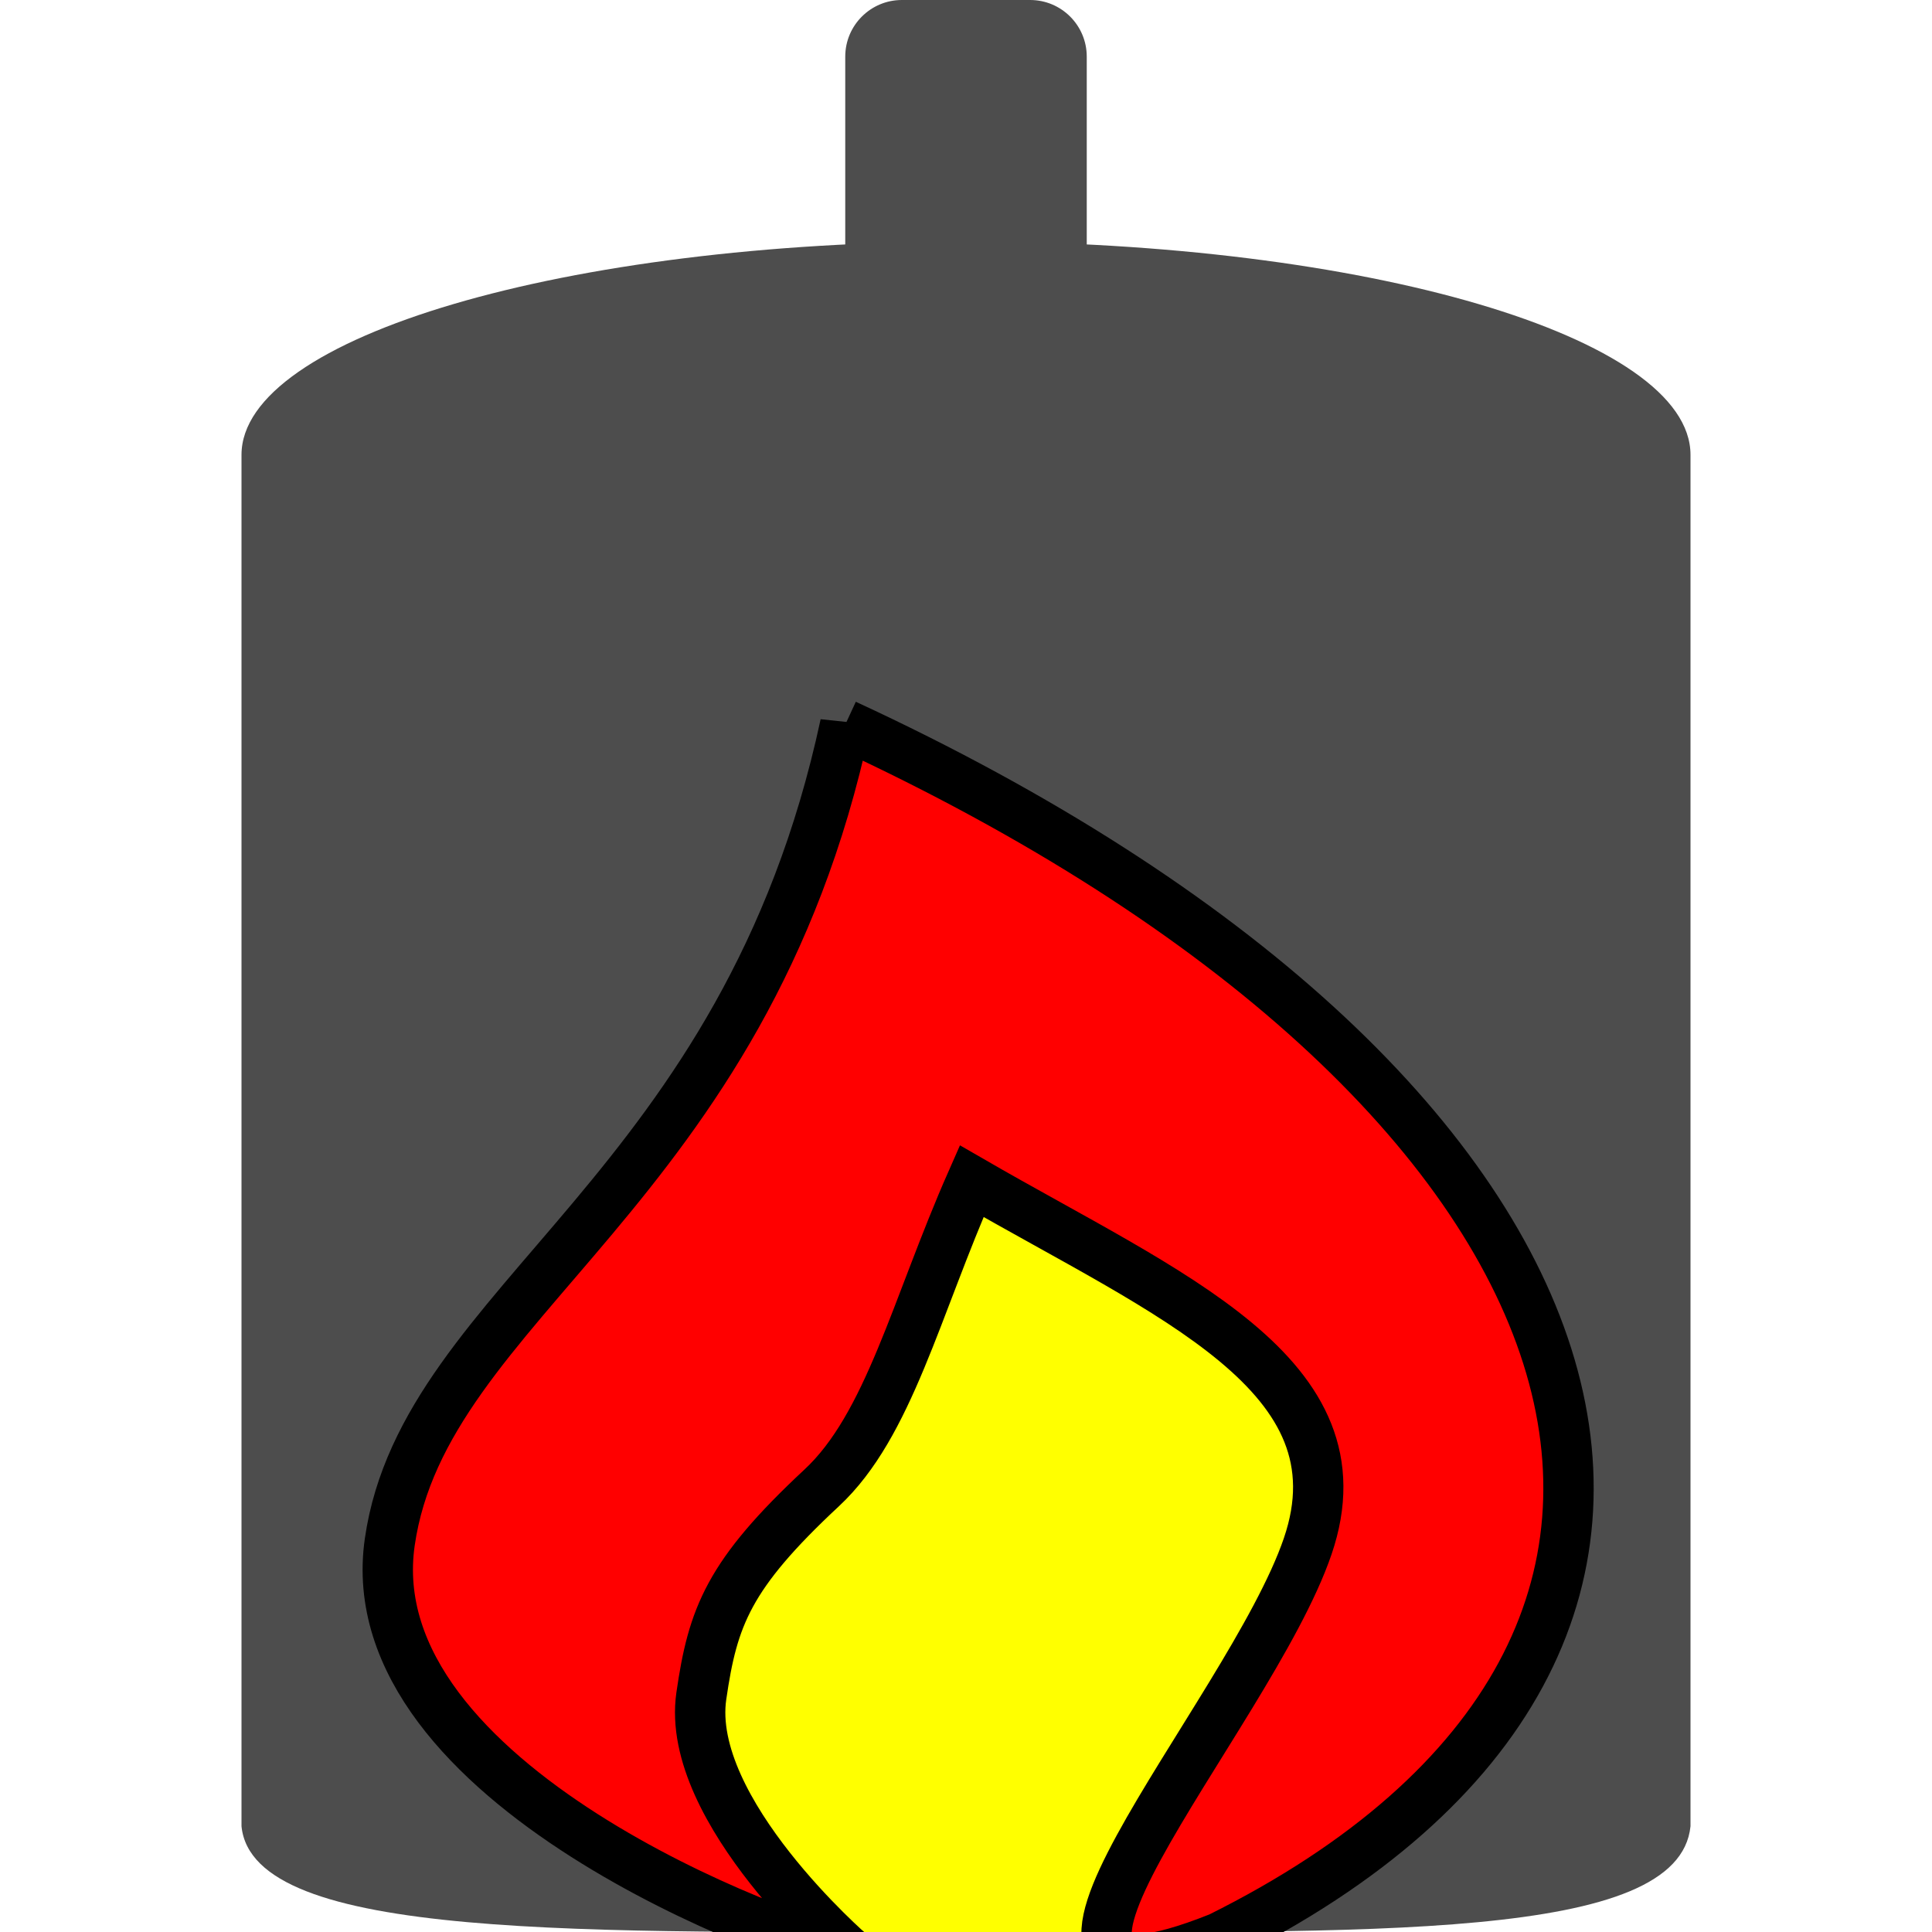
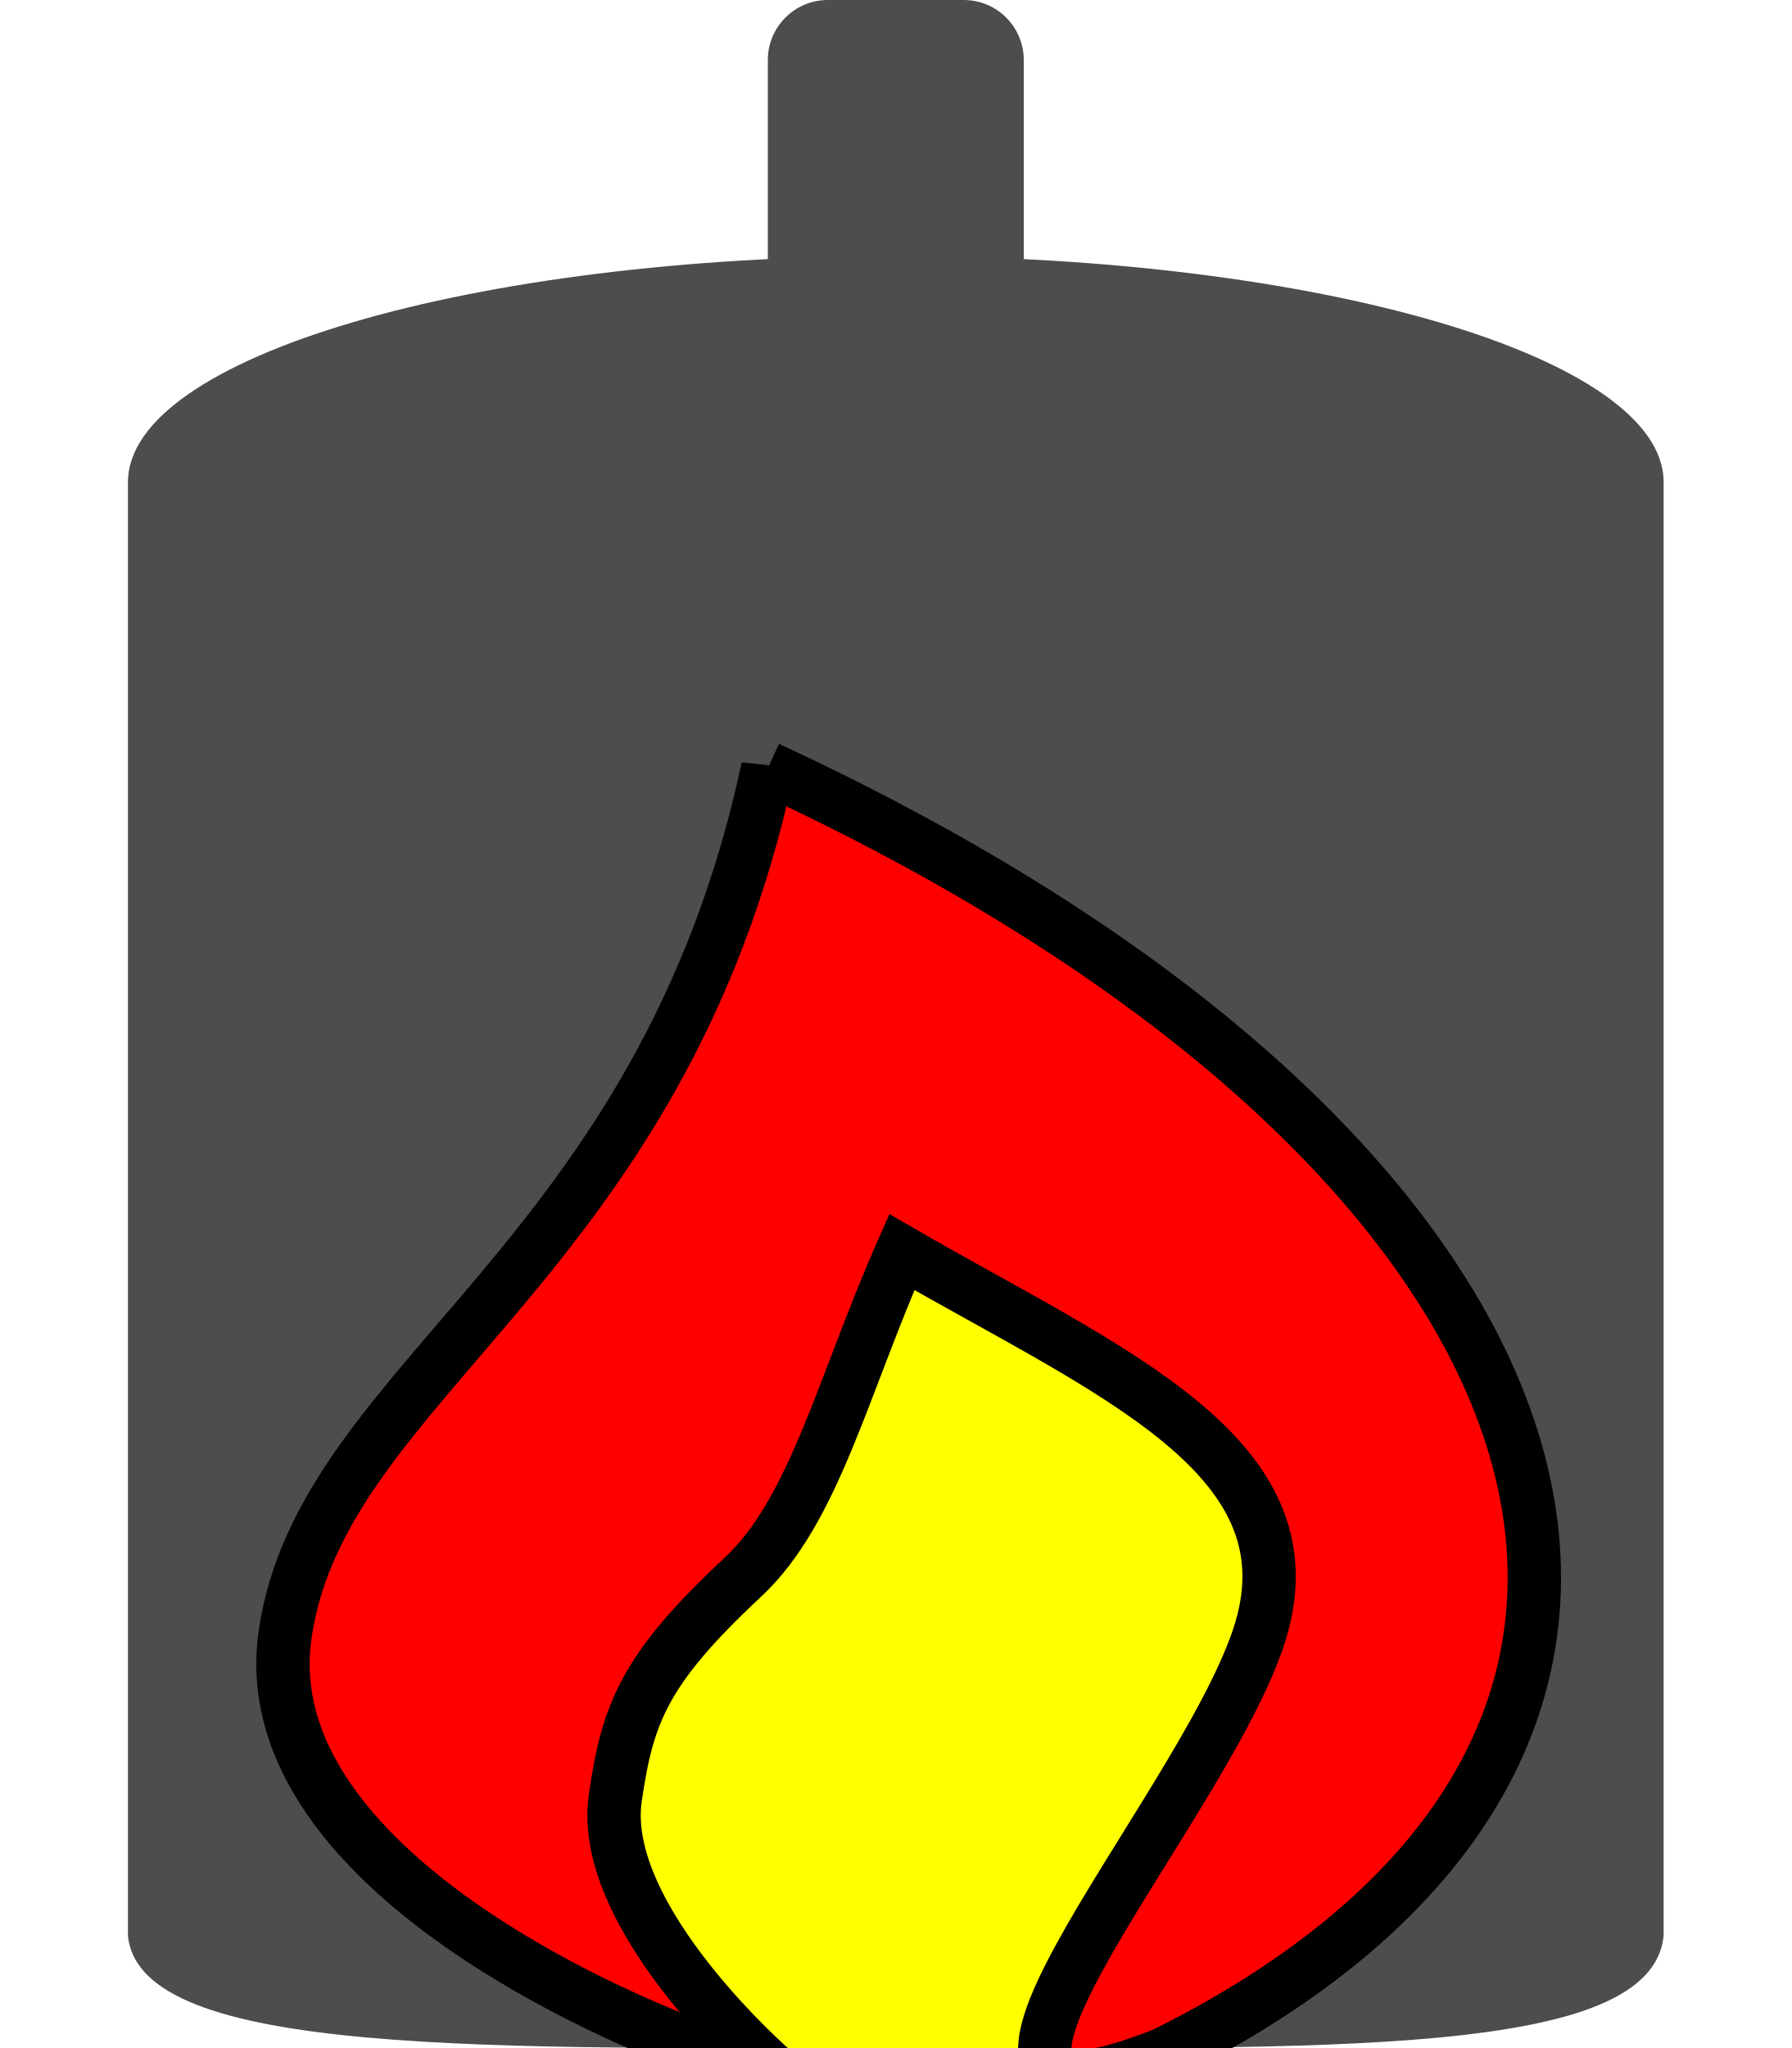
- <svg xmlns="http://www.w3.org/2000/svg" width="16" height="16" viewBox="0 0 16 16" id="svg2" version="1.1">
+ <svg xmlns="http://www.w3.org/2000/svg" width="14" height="16" viewBox="0 0 14 16" id="svg2" version="1.1">
  <defs id="defs4">
    <pattern y="0" x="0" height="6" width="6" patternUnits="userSpaceOnUse" id="EMFhbasepattern" />
  </defs>
  <g id="layer1" transform="translate(0,-1037.362)">
-     <path id="path825" d="m 8,1039.362 c -3.312,0 -6,0.791 -6,1.767 v 4.038 7.319 c 0.094,0.952 2.856,0.875 6.109,0.875 3.253,0 5.796,0.078 5.891,-0.875 v -7.319 -4.038 c 0,-0.976 -2.688,-1.767 -6,-1.767 z" style="fill:#4d4d4d;fill-opacity:1;fill-rule:nonzero;stroke:none;stroke-width:0.019" />
-     <rect style="opacity:1;fill:#4d4d4d;fill-opacity:1;stroke:none;stroke-width:0.554;stroke-linecap:round;stroke-miterlimit:4;stroke-dasharray:none;stroke-opacity:1" id="rect835" width="2" height="3" x="7" y="1037.362" ry="0.469" />
-     <path style="fill:#ffff00;stroke:none;stroke-width:1px;stroke-linecap:butt;stroke-linejoin:miter;stroke-opacity:1" d="m 6.55,1053.468 3.253,-0.095 2.428,-3.196 -4.165,-4.187 -3.867,5.392 2.351,2.086" id="path839" />
-     <path d="m 7,1043.362 c -0.831,3.873 -3.483,4.768 -3.772,6.77 -0.29,2.011 3.311,3.33 3.822,3.415 0,0 -1.379,-1.19 -1.242,-2.139 0.095,-0.657 0.224,-1.004 0.997,-1.724 0.556,-0.517 0.78,-1.493 1.242,-2.54 1.643,0.949 3.268,1.602 2.783,3.023 -0.484,1.422 -3.003,4.149 -0.729,3.24 4.903,-2.438 3.365,-7.053 -3.101,-10.044 z" id="path4355" style="fill:#ff0000;fill-opacity:1;fill-rule:evenodd;stroke:#000000;stroke-width:0.417;stroke-linecap:square;stroke-linejoin:miter;stroke-miterlimit:4;stroke-dasharray:none;stroke-opacity:1" />
+     <path id="path825" d="m 7,1039.362 c -3.312,0 -6,0.791 -6,1.767 v 4.038 7.319 c 0.094,0.952 2.856,0.875 6.109,0.875 3.253,0 5.796,0.078 5.891,-0.875 v -7.319 -4.038 c 0,-0.976 -2.688,-1.767 -6,-1.767 z" style="fill:#4d4d4d;fill-opacity:1;fill-rule:nonzero;stroke:none;stroke-width:0.019" />
+     <rect style="opacity:1;fill:#4d4d4d;fill-opacity:1;stroke:none;stroke-width:0.554;stroke-linecap:round;stroke-miterlimit:4;stroke-dasharray:none;stroke-opacity:1" id="rect835" width="2" height="3" x="6" y="1037.362" ry="0.469" />
+     <path style="fill:#ffff00;stroke:none;stroke-width:1px;stroke-linecap:butt;stroke-linejoin:miter;stroke-opacity:1" d="m 5.55,1053.468 3.253,-0.095 2.428,-3.196 -4.165,-4.187 -3.867,5.392 2.351,2.086" id="path839" />
+     <path d="m 6,1043.362 c -0.831,3.873 -3.483,4.768 -3.772,6.77 -0.29,2.011 3.311,3.33 3.822,3.415 0,0 -1.379,-1.19 -1.242,-2.139 0.095,-0.657 0.224,-1.004 0.997,-1.724 0.556,-0.517 0.78,-1.493 1.242,-2.54 1.643,0.949 3.268,1.602 2.783,3.023 -0.484,1.422 -3.003,4.149 -0.729,3.24 4.903,-2.438 3.365,-7.053 -3.101,-10.044 z" id="path4355" style="fill:#ff0000;fill-opacity:1;fill-rule:evenodd;stroke:#000000;stroke-width:0.417;stroke-linecap:square;stroke-linejoin:miter;stroke-miterlimit:4;stroke-dasharray:none;stroke-opacity:1" />
  </g>
</svg>
